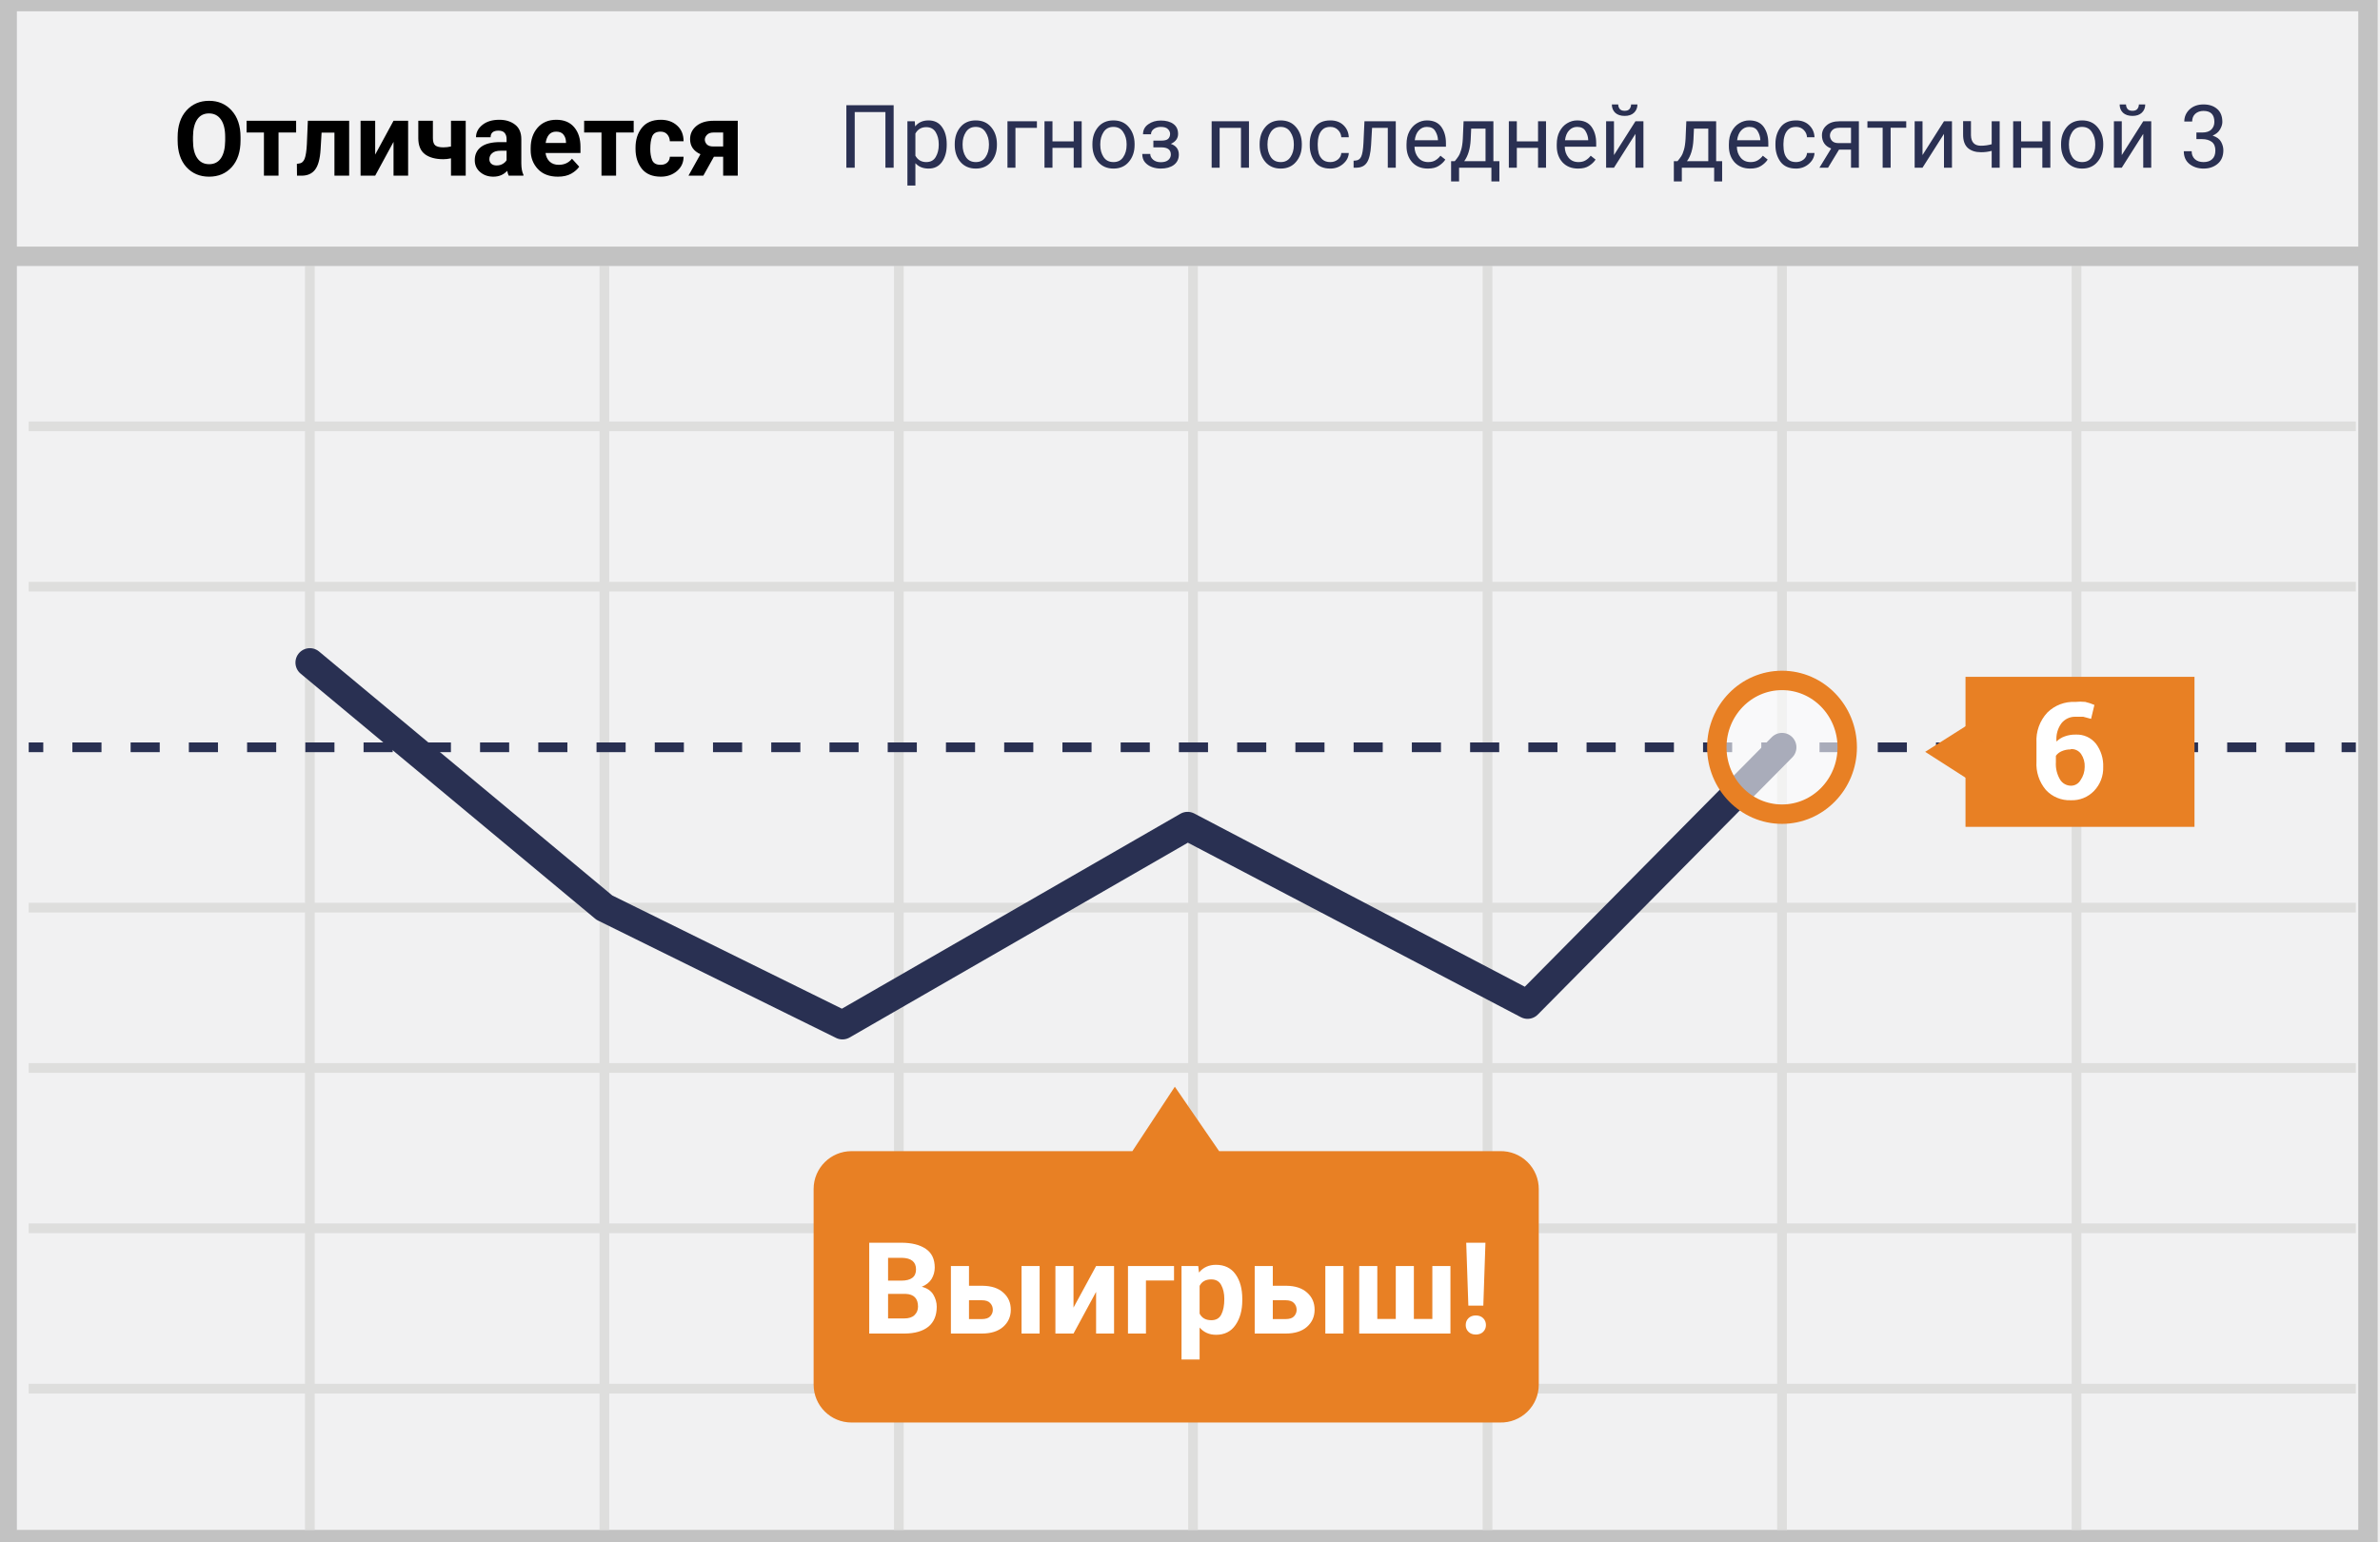
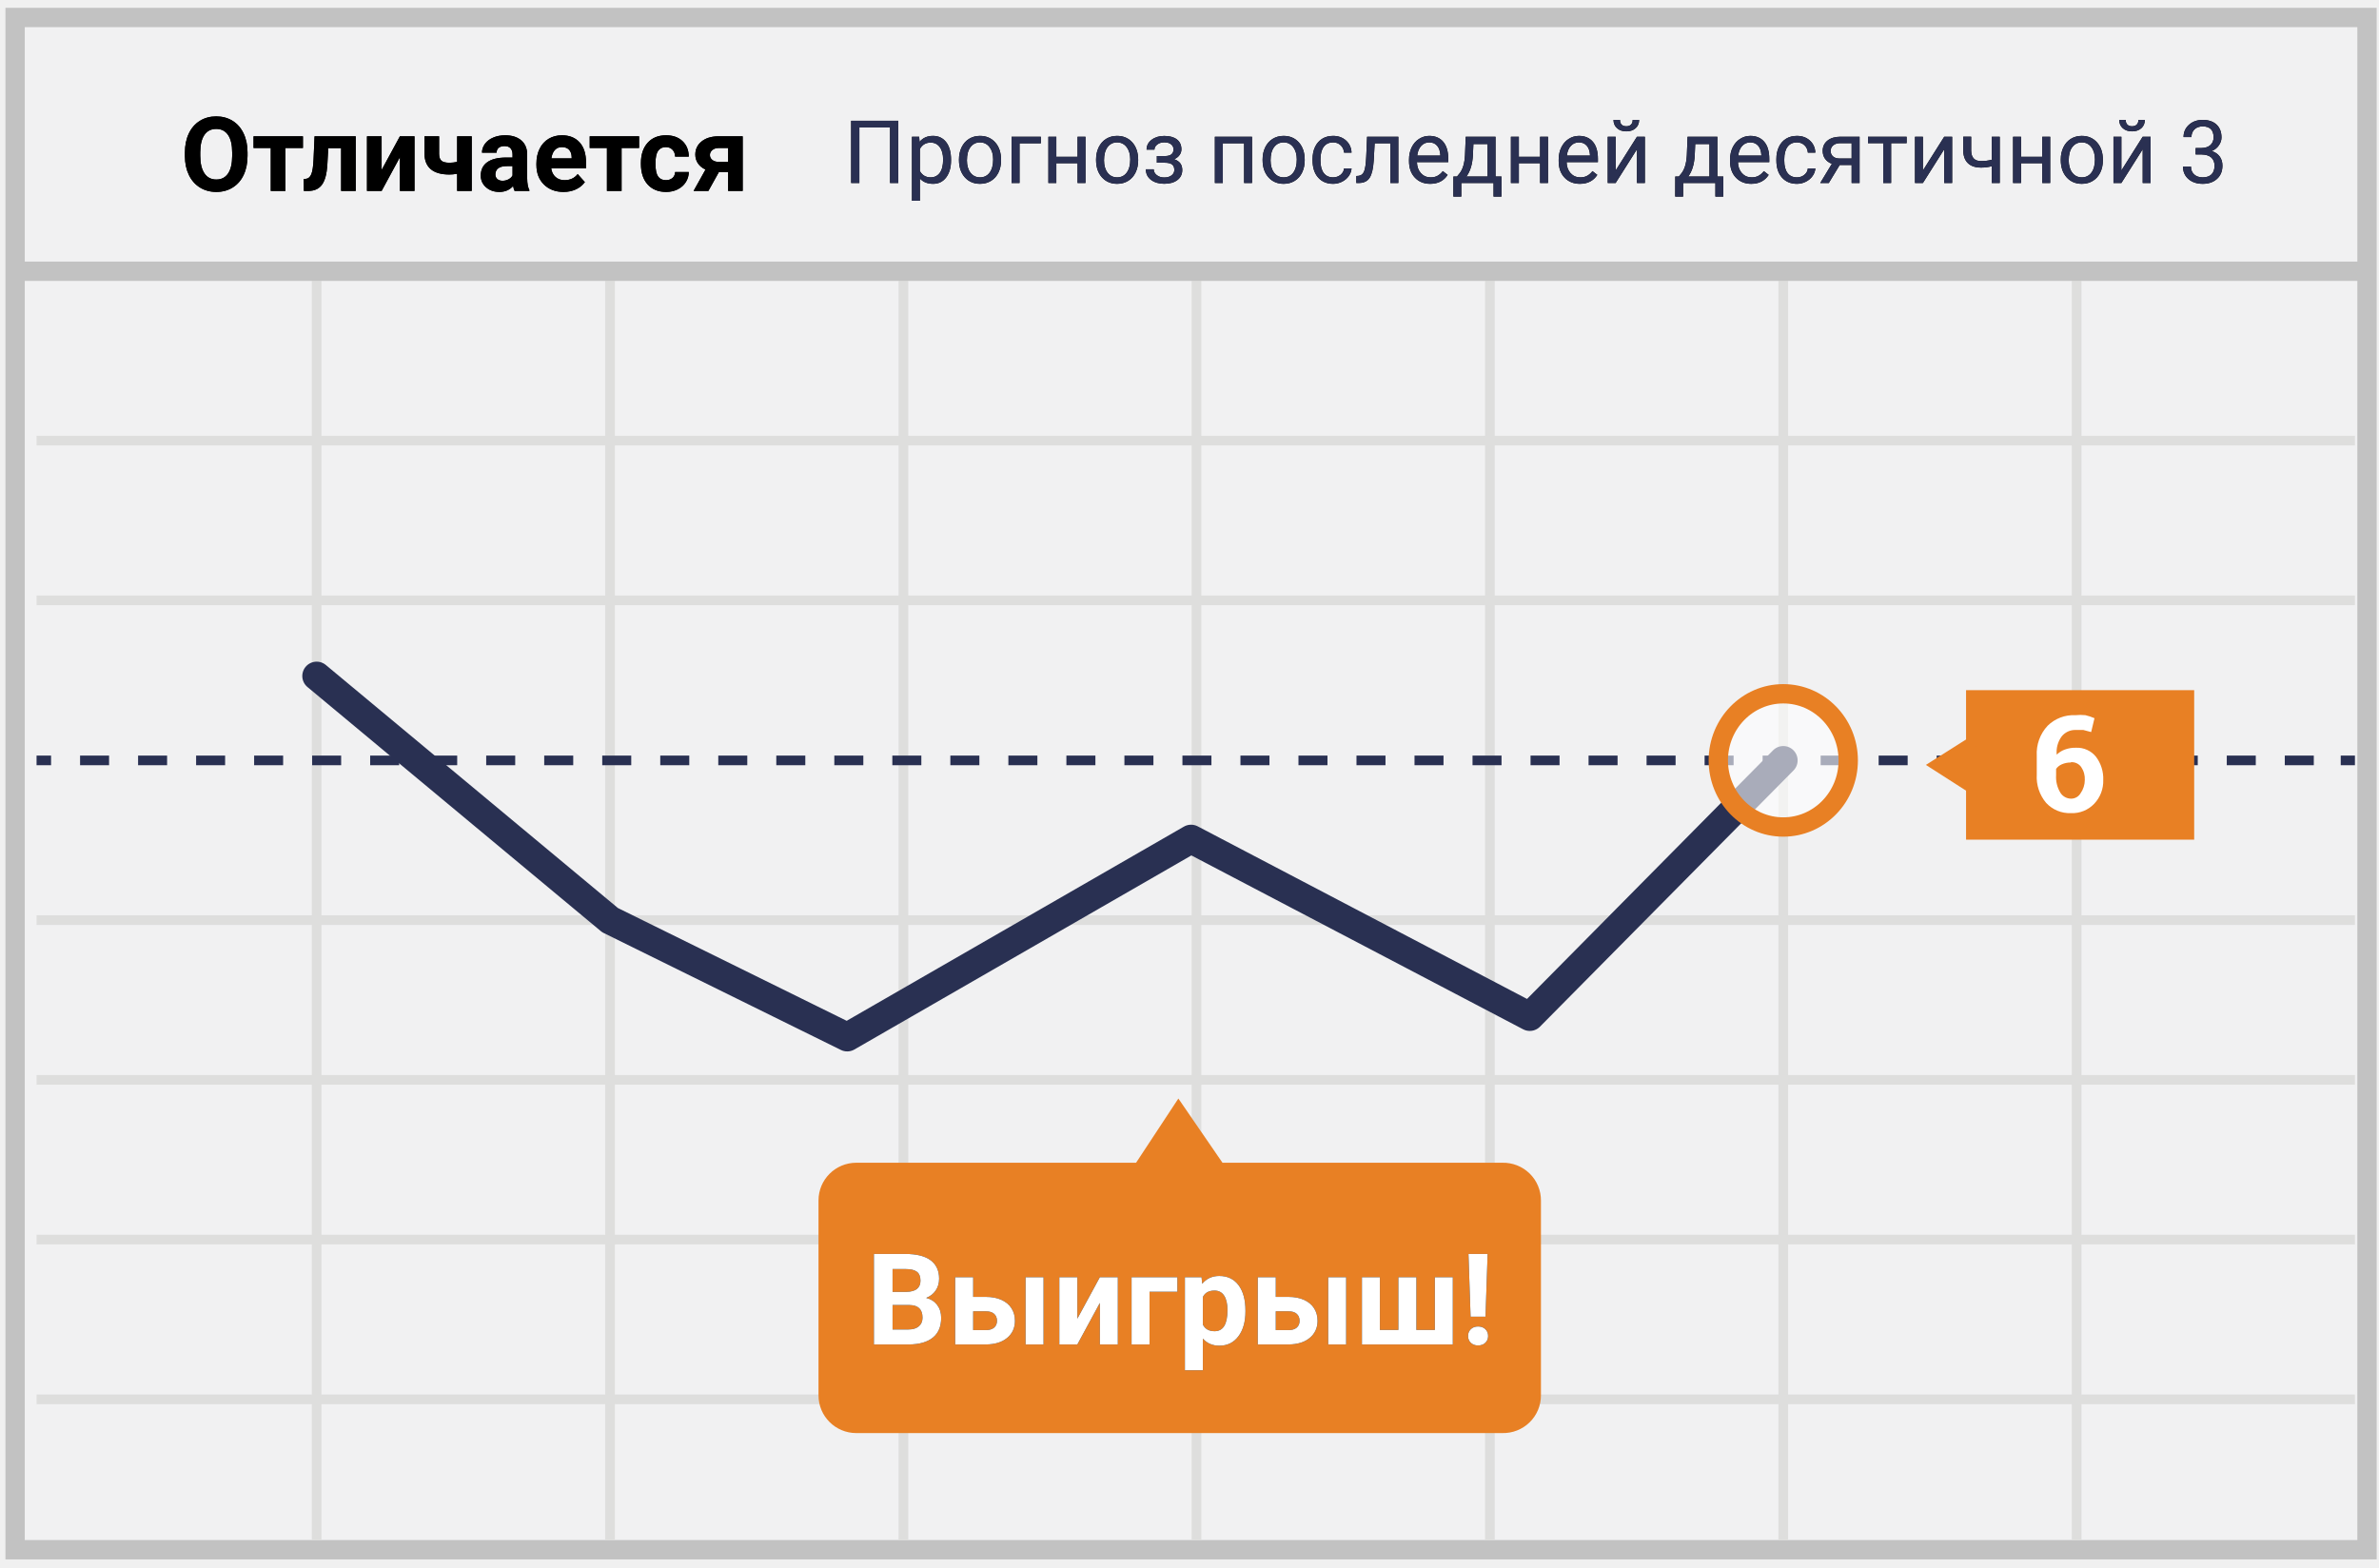
- <svg xmlns="http://www.w3.org/2000/svg" width="298" height="193">
-   <g fill="none" fill-rule="evenodd">
-     <path stroke="#C2C2C2" stroke-width="2.43" fill="#F1F1F2" d="M.899.197h295.595v192.606H.899z" />
-     <text font-family="Roboto-Regular, Roboto" font-size="11" fill="#2A3052">
-       <tspan x="105.02" y="21">Прогноз последней десятичной 3</tspan>
-     </text>
-     <path d="M3.595 53.387h291.38M3.595 73.467h291.38M3.595 133.74h291.38M3.595 153.819h291.38M3.595 173.9h291.38M38.797 33.308V191.59M75.671 33.308V191.59m36.873-158.282V191.59M149.38 33.308V191.59m36.873-158.282V191.59m36.874-158.282V191.59M260 33.308V191.59M3.595 113.662h291.38" stroke="#DEDEDD" stroke-width="1.215" />
-     <path d="M3.595 93.583h1.823" stroke="#293052" stroke-width="1.215" stroke-linejoin="round" />
-     <path d="M9.063 93.583h282.304" stroke="#293052" stroke-width="1.215" stroke-linejoin="round" stroke-dasharray="3.646" />
-     <path d="M293.19 93.583h1.785" stroke="#293052" stroke-width="1.215" stroke-linejoin="round" />
-     <path d="M1.506 32.096h295.595" stroke="#C2C2C2" stroke-width="2.43" fill="#F1F1F2" />
-     <path stroke="#293052" stroke-width="3.608" stroke-linecap="round" stroke-linejoin="round" d="M223.127 93.583l-31.861 32.202-42.57-22.314-43.215 24.89-29.81-14.7-36.874-30.686" />
-     <path d="M187.81 144.159h-35.164l-5.545-8.07-5.316 8.07H106.62a4.741 4.741 0 0 0-4.747 4.735v24.512a4.741 4.741 0 0 0 4.747 4.735h81.19a4.753 4.753 0 0 0 3.43-1.346 4.73 4.73 0 0 0 1.43-3.39v-24.473a4.73 4.73 0 0 0-1.416-3.414 4.753 4.753 0 0 0-3.444-1.36z" fill="#E88024" />
-     <ellipse cx="8.468" cy="8.448" rx="8.165" ry="8.373" opacity=".6" transform="translate(214.658 85.135)" fill="#FFF" />
-     <ellipse stroke="#E88024" stroke-width="2.43" cx="223.127" cy="93.583" rx="8.165" ry="8.373" />
-     <path fill="#E88024" d="M246.101 84.756h28.671v18.79h-28.67z" />
-     <path d="M259.848 87.9a5.748 5.748 0 0 1 1.253 0c.39.092.772.218 1.14.379l-.418 1.743-.988-.265h-.987a2.166 2.166 0 0 0-1.747.833 3.328 3.328 0 0 0-.607 2.273c.29-.287.64-.507 1.025-.644.45-.163.927-.24 1.405-.227.97-.042 1.9.38 2.506 1.136.632.839.954 1.87.912 2.917a4.124 4.124 0 0 1-1.14 2.993 3.802 3.802 0 0 1-2.924 1.175 4.03 4.03 0 0 1-3.113-1.288 5.03 5.03 0 0 1-1.178-3.562v-2.348a5.107 5.107 0 0 1 1.367-3.789 4.64 4.64 0 0 1 3.494-1.326zm-.57 5.948a2.74 2.74 0 0 0-1.139.227 1.746 1.746 0 0 0-.721.569v.795c-.051.77.134 1.536.531 2.198.292.473.81.76 1.367.757a1.368 1.368 0 0 0 1.178-.682c.344-.488.53-1.07.531-1.667.03-.578-.13-1.15-.455-1.629a1.444 1.444 0 0 0-1.292-.606v.038z" fill="#FFF" fill-rule="nonzero" />
-     <path fill="#E88024" d="M249.595 94.151l-3.342 3.334-5.202-3.334 5.202-3.296z" />
-     <text font-family="Roboto-Bold, Roboto" font-size="13" font-weight="bold" fill="#000">
-       <tspan x="21.694" y="22">Отличается</tspan>
-     </text>
-     <text font-family="Roboto-Bold, Roboto" font-size="16" font-weight="bold" fill="#FFF">
-       <tspan x="107.82" y="167">Выигрыш!</tspan>
-     </text>
+ <svg xmlns="http://www.w3.org/2000/svg" xmlns:xlink="http://www.w3.org/1999/xlink" width="299px" height="197px" viewBox="0 0 299 197" version="1.1">
+   <defs>
+     <path d="M111.9,21 L110.863,21 L110.863,14.028 L107.007,14.028 L107.007,21 L105.976,21 L105.976,13.18 L111.9,13.18 L111.9,21 Z M118.528,18.159 C118.528,19.043 118.326,19.756 117.921,20.296 C117.516,20.837 116.968,21.107 116.277,21.107 C115.572,21.107 115.017,20.884 114.612,20.436 L114.612,23.234 L113.619,23.234 L113.619,15.188 L114.526,15.188 L114.575,15.833 C114.979,15.332 115.541,15.081 116.261,15.081 C116.959,15.081 117.512,15.344 117.918,15.871 C118.325,16.397 118.528,17.129 118.528,18.067 L118.528,18.159 Z M117.534,18.046 C117.534,17.391 117.395,16.873 117.115,16.494 C116.836,16.114 116.453,15.924 115.966,15.924 C115.364,15.924 114.913,16.191 114.612,16.725 L114.612,19.501 C114.91,20.031 115.364,20.296 115.977,20.296 C116.453,20.296 116.831,20.108 117.113,19.73 C117.394,19.352 117.534,18.791 117.534,18.046 Z M119.527,18.041 C119.527,17.471 119.639,16.959 119.863,16.504 C120.086,16.05 120.398,15.699 120.797,15.452 C121.196,15.205 121.652,15.081 122.164,15.081 C122.955,15.081 123.595,15.355 124.084,15.903 C124.573,16.451 124.817,17.179 124.817,18.089 L124.817,18.159 C124.817,18.724 124.709,19.232 124.492,19.681 C124.276,20.131 123.966,20.481 123.563,20.731 C123.16,20.982 122.698,21.107 122.175,21.107 C121.387,21.107 120.749,20.833 120.26,20.286 C119.771,19.738 119.527,19.013 119.527,18.11 L119.527,18.041 Z M120.526,18.159 C120.526,18.803 120.675,19.321 120.974,19.711 C121.273,20.101 121.674,20.296 122.175,20.296 C122.68,20.296 123.081,20.099 123.378,19.703 C123.675,19.307 123.824,18.753 123.824,18.041 C123.824,17.403 123.672,16.887 123.37,16.491 C123.067,16.095 122.665,15.897 122.164,15.897 C121.674,15.897 121.278,16.093 120.977,16.483 C120.676,16.873 120.526,17.432 120.526,18.159 Z M129.818,16.01 L127.138,16.01 L127.138,21 L126.139,21 L126.139,15.188 L129.818,15.188 L129.818,16.01 Z M135.425,21 L134.432,21 L134.432,18.519 L131.762,18.519 L131.762,21 L130.763,21 L130.763,15.188 L131.762,15.188 L131.762,17.708 L134.432,17.708 L134.432,15.188 L135.425,15.188 L135.425,21 Z M136.757,18.041 C136.757,17.471 136.869,16.959 137.093,16.504 C137.317,16.05 137.628,15.699 138.028,15.452 C138.427,15.205 138.882,15.081 139.395,15.081 C140.186,15.081 140.826,15.355 141.315,15.903 C141.803,16.451 142.048,17.179 142.048,18.089 L142.048,18.159 C142.048,18.724 141.94,19.232 141.723,19.681 C141.506,20.131 141.197,20.481 140.794,20.731 C140.391,20.982 139.928,21.107 139.405,21.107 C138.618,21.107 137.979,20.833 137.49,20.286 C137.002,19.738 136.757,19.013 136.757,18.11 L136.757,18.041 Z M137.756,18.159 C137.756,18.803 137.906,19.321 138.205,19.711 C138.504,20.101 138.904,20.296 139.405,20.296 C139.91,20.296 140.311,20.099 140.608,19.703 C140.906,19.307 141.054,18.753 141.054,18.041 C141.054,17.403 140.903,16.887 140.6,16.491 C140.298,16.095 139.896,15.897 139.395,15.897 C138.904,15.897 138.508,16.093 138.208,16.483 C137.907,16.873 137.756,17.432 137.756,18.159 Z M146.49,16.778 C146.49,16.506 146.386,16.29 146.178,16.131 C145.971,15.972 145.686,15.892 145.324,15.892 C144.973,15.892 144.681,15.983 144.446,16.166 C144.212,16.349 144.094,16.563 144.094,16.811 L143.106,16.811 C143.106,16.306 143.317,15.892 143.74,15.57 C144.162,15.248 144.69,15.086 145.324,15.086 C146.005,15.086 146.535,15.232 146.914,15.524 C147.294,15.816 147.483,16.232 147.483,16.773 C147.483,17.034 147.405,17.274 147.247,17.493 C147.09,17.711 146.866,17.885 146.576,18.014 C147.252,18.243 147.591,18.694 147.591,19.367 C147.591,19.901 147.385,20.323 146.973,20.635 C146.561,20.946 146.012,21.102 145.324,21.102 C144.655,21.102 144.102,20.938 143.667,20.611 C143.232,20.283 143.015,19.84 143.015,19.281 L144.003,19.281 C144.003,19.564 144.129,19.807 144.382,20.009 C144.634,20.211 144.948,20.312 145.324,20.312 C145.704,20.312 146.01,20.225 146.243,20.049 C146.475,19.874 146.592,19.646 146.592,19.367 C146.592,19.041 146.494,18.808 146.299,18.666 C146.104,18.525 145.8,18.454 145.389,18.454 L144.395,18.454 L144.395,17.616 L145.475,17.616 C146.151,17.598 146.49,17.319 146.49,16.778 Z M156.356,21 L155.363,21 L155.363,16.01 L152.688,16.01 L152.688,21 L151.689,21 L151.689,15.188 L156.356,15.188 L156.356,21 Z M157.688,18.041 C157.688,17.471 157.8,16.959 158.024,16.504 C158.248,16.05 158.559,15.699 158.959,15.452 C159.358,15.205 159.814,15.081 160.326,15.081 C161.117,15.081 161.757,15.355 162.246,15.903 C162.735,16.451 162.979,17.179 162.979,18.089 L162.979,18.159 C162.979,18.724 162.871,19.232 162.654,19.681 C162.437,20.131 162.128,20.481 161.725,20.731 C161.322,20.982 160.859,21.107 160.336,21.107 C159.549,21.107 158.91,20.833 158.422,20.286 C157.933,19.738 157.688,19.013 157.688,18.11 L157.688,18.041 Z M158.688,18.159 C158.688,18.803 158.837,19.321 159.136,19.711 C159.435,20.101 159.835,20.296 160.336,20.296 C160.841,20.296 161.242,20.099 161.54,19.703 C161.837,19.307 161.985,18.753 161.985,18.041 C161.985,17.403 161.834,16.887 161.531,16.491 C161.229,16.095 160.827,15.897 160.326,15.897 C159.835,15.897 159.439,16.093 159.139,16.483 C158.838,16.873 158.688,17.432 158.688,18.159 Z M166.556,20.296 C166.911,20.296 167.22,20.189 167.485,19.974 C167.75,19.759 167.897,19.491 167.926,19.168 L168.866,19.168 C168.848,19.501 168.733,19.818 168.522,20.119 C168.311,20.42 168.029,20.66 167.676,20.839 C167.323,21.018 166.95,21.107 166.556,21.107 C165.765,21.107 165.136,20.843 164.668,20.315 C164.201,19.787 163.967,19.065 163.967,18.148 L163.967,17.981 C163.967,17.416 164.071,16.913 164.279,16.472 C164.486,16.032 164.785,15.69 165.173,15.446 C165.562,15.203 166.021,15.081 166.551,15.081 C167.202,15.081 167.744,15.276 168.176,15.667 C168.607,16.057 168.837,16.563 168.866,17.187 L167.926,17.187 C167.897,16.811 167.755,16.502 167.499,16.26 C167.243,16.018 166.927,15.897 166.551,15.897 C166.046,15.897 165.655,16.079 165.377,16.443 C165.1,16.806 164.961,17.332 164.961,18.019 L164.961,18.207 C164.961,18.877 165.099,19.392 165.375,19.754 C165.65,20.116 166.044,20.296 166.556,20.296 Z M174.747,15.188 L174.747,21 L173.748,21 L173.748,16.01 L171.771,16.01 L171.653,18.186 C171.589,19.185 171.421,19.899 171.151,20.329 C170.881,20.758 170.452,20.982 169.865,21 L169.467,21 L169.467,20.125 L169.752,20.103 C170.074,20.067 170.305,19.881 170.445,19.544 C170.584,19.208 170.674,18.585 170.713,17.675 L170.821,15.188 L174.747,15.188 Z M178.754,21.107 C177.966,21.107 177.325,20.849 176.831,20.331 C176.337,19.814 176.09,19.122 176.09,18.255 L176.09,18.073 C176.09,17.496 176.2,16.982 176.42,16.529 C176.64,16.076 176.948,15.721 177.344,15.465 C177.74,15.209 178.168,15.081 178.63,15.081 C179.386,15.081 179.973,15.33 180.392,15.828 C180.811,16.325 181.021,17.038 181.021,17.965 L181.021,18.379 L177.083,18.379 C177.098,18.952 177.265,19.415 177.586,19.767 C177.906,20.12 178.313,20.296 178.808,20.296 C179.159,20.296 179.456,20.225 179.699,20.082 C179.943,19.938 180.156,19.749 180.338,19.512 L180.945,19.985 C180.458,20.733 179.728,21.107 178.754,21.107 Z M178.63,15.897 C178.229,15.897 177.893,16.043 177.621,16.335 C177.348,16.627 177.18,17.036 177.116,17.562 L180.027,17.562 L180.027,17.487 C179.998,16.982 179.862,16.591 179.619,16.314 C179.375,16.036 179.046,15.897 178.63,15.897 Z M182.122,20.189 L182.465,19.765 C182.852,19.263 183.072,18.511 183.126,17.509 L183.217,15.188 L186.961,15.188 L186.961,20.189 L187.708,20.189 L187.708,22.708 L186.714,22.708 L186.714,21 L182.659,21 L182.659,22.708 L181.665,22.708 L181.67,20.189 L182.122,20.189 Z M183.298,20.189 L185.967,20.189 L185.967,16.107 L184.179,16.107 L184.12,17.493 C184.059,18.649 183.785,19.548 183.298,20.189 Z M193.557,21 L192.563,21 L192.563,18.519 L189.894,18.519 L189.894,21 L188.895,21 L188.895,15.188 L189.894,15.188 L189.894,17.708 L192.563,17.708 L192.563,15.188 L193.557,15.188 L193.557,21 Z M197.563,21.107 C196.776,21.107 196.135,20.849 195.641,20.331 C195.146,19.814 194.899,19.122 194.899,18.255 L194.899,18.073 C194.899,17.496 195.01,16.982 195.23,16.529 C195.45,16.076 195.758,15.721 196.154,15.465 C196.549,15.209 196.978,15.081 197.44,15.081 C198.195,15.081 198.783,15.33 199.202,15.828 C199.621,16.325 199.83,17.038 199.83,17.965 L199.83,18.379 L195.893,18.379 C195.907,18.952 196.075,19.415 196.395,19.767 C196.716,20.12 197.123,20.296 197.617,20.296 C197.968,20.296 198.265,20.225 198.509,20.082 C198.752,19.938 198.965,19.749 199.148,19.512 L199.755,19.985 C199.268,20.733 198.537,21.107 197.563,21.107 Z M197.44,15.897 C197.039,15.897 196.702,16.043 196.43,16.335 C196.158,16.627 195.99,17.036 195.925,17.562 L198.836,17.562 L198.836,17.487 C198.808,16.982 198.672,16.591 198.428,16.314 C198.185,16.036 197.855,15.897 197.44,15.897 Z M204.739,15.188 L205.733,15.188 L205.733,21 L204.739,21 L204.739,16.762 L202.059,21 L201.065,21 L201.065,15.188 L202.059,15.188 L202.059,19.432 L204.739,15.188 Z M205.008,13.072 C205.008,13.506 204.86,13.854 204.565,14.117 C204.269,14.38 203.882,14.512 203.402,14.512 C202.922,14.512 202.534,14.379 202.236,14.114 C201.939,13.849 201.791,13.502 201.791,13.072 L202.602,13.072 C202.602,13.323 202.67,13.519 202.806,13.66 C202.942,13.802 203.14,13.873 203.402,13.873 C203.653,13.873 203.849,13.803 203.99,13.663 C204.131,13.523 204.202,13.326 204.202,13.072 L205.008,13.072 Z M210.003,20.189 L210.347,19.765 C210.733,19.263 210.954,18.511 211.007,17.509 L211.099,15.188 L214.842,15.188 L214.842,20.189 L215.589,20.189 L215.589,22.708 L214.595,22.708 L214.595,21 L210.54,21 L210.54,22.708 L209.546,22.708 L209.552,20.189 L210.003,20.189 Z M211.179,20.189 L213.849,20.189 L213.849,16.107 L212.06,16.107 L212.001,17.493 C211.94,18.649 211.666,19.548 211.179,20.189 Z M219.102,21.107 C218.314,21.107 217.673,20.849 217.179,20.331 C216.685,19.814 216.438,19.122 216.438,18.255 L216.438,18.073 C216.438,17.496 216.548,16.982 216.768,16.529 C216.988,16.076 217.296,15.721 217.692,15.465 C218.087,15.209 218.516,15.081 218.978,15.081 C219.734,15.081 220.321,15.33 220.74,15.828 C221.159,16.325 221.368,17.038 221.368,17.965 L221.368,18.379 L217.431,18.379 C217.445,18.952 217.613,19.415 217.933,19.767 C218.254,20.12 218.661,20.296 219.155,20.296 C219.506,20.296 219.803,20.225 220.047,20.082 C220.29,19.938 220.503,19.749 220.686,19.512 L221.293,19.985 C220.806,20.733 220.076,21.107 219.102,21.107 Z M218.978,15.897 C218.577,15.897 218.24,16.043 217.968,16.335 C217.696,16.627 217.528,17.036 217.463,17.562 L220.375,17.562 L220.375,17.487 C220.346,16.982 220.21,16.591 219.966,16.314 C219.723,16.036 219.393,15.897 218.978,15.897 Z M224.849,20.296 C225.203,20.296 225.513,20.189 225.778,19.974 C226.043,19.759 226.19,19.491 226.218,19.168 L227.158,19.168 C227.14,19.501 227.026,19.818 226.814,20.119 C226.603,20.42 226.321,20.66 225.969,20.839 C225.616,21.018 225.243,21.107 224.849,21.107 C224.057,21.107 223.428,20.843 222.961,20.315 C222.493,19.787 222.26,19.065 222.26,18.148 L222.26,17.981 C222.26,17.416 222.364,16.913 222.571,16.472 C222.779,16.032 223.077,15.69 223.466,15.446 C223.854,15.203 224.313,15.081 224.843,15.081 C225.495,15.081 226.037,15.276 226.468,15.667 C226.899,16.057 227.13,16.563 227.158,17.187 L226.218,17.187 C226.19,16.811 226.047,16.502 225.791,16.26 C225.535,16.018 225.219,15.897 224.843,15.897 C224.338,15.897 223.947,16.079 223.67,16.443 C223.392,16.806 223.253,17.332 223.253,18.019 L223.253,18.207 C223.253,18.877 223.391,19.392 223.667,19.754 C223.943,20.116 224.337,20.296 224.849,20.296 Z M232.717,15.188 L232.717,21 L231.718,21 L231.718,18.739 L230.22,18.739 L228.85,21 L227.776,21 L229.237,18.588 C228.864,18.452 228.579,18.242 228.38,17.957 C228.181,17.673 228.082,17.34 228.082,16.961 C228.082,16.431 228.281,16.004 228.678,15.68 C229.076,15.356 229.607,15.192 230.273,15.188 L232.717,15.188 Z M229.081,16.972 C229.081,17.255 229.178,17.483 229.371,17.656 C229.564,17.83 229.82,17.919 230.139,17.922 L231.718,17.922 L231.718,15.994 L230.29,15.994 C229.921,15.994 229.627,16.085 229.409,16.265 C229.19,16.446 229.081,16.682 229.081,16.972 Z M238.631,15.994 L236.681,15.994 L236.681,21 L235.688,21 L235.688,15.994 L233.775,15.994 L233.775,15.188 L238.631,15.188 L238.631,15.994 Z M243.357,15.188 L244.351,15.188 L244.351,21 L243.357,21 L243.357,16.762 L240.677,21 L239.684,21 L239.684,15.188 L240.677,15.188 L240.677,19.432 L243.357,15.188 Z M250.334,21 L249.335,21 L249.335,18.895 C248.899,19.009 248.451,19.066 247.993,19.066 C247.266,19.066 246.712,18.88 246.33,18.508 C245.949,18.135 245.755,17.605 245.748,16.918 L245.748,15.183 L246.741,15.183 L246.741,16.95 C246.759,17.817 247.176,18.25 247.993,18.25 C248.451,18.25 248.899,18.193 249.335,18.078 L249.335,15.188 L250.334,15.188 L250.334,21 Z M256.672,21 L255.679,21 L255.679,18.519 L253.009,18.519 L253.009,21 L252.01,21 L252.01,15.188 L253.009,15.188 L253.009,17.708 L255.679,17.708 L255.679,15.188 L256.672,15.188 L256.672,21 Z M258.004,18.041 C258.004,17.471 258.116,16.959 258.34,16.504 C258.564,16.05 258.875,15.699 259.275,15.452 C259.674,15.205 260.13,15.081 260.642,15.081 C261.433,15.081 262.073,15.355 262.562,15.903 C263.051,16.451 263.295,17.179 263.295,18.089 L263.295,18.159 C263.295,18.724 263.187,19.232 262.97,19.681 C262.753,20.131 262.444,20.481 262.041,20.731 C261.638,20.982 261.175,21.107 260.652,21.107 C259.865,21.107 259.226,20.833 258.738,20.286 C258.249,19.738 258.004,19.013 258.004,18.11 L258.004,18.041 Z M259.003,18.159 C259.003,18.803 259.153,19.321 259.452,19.711 C259.751,20.101 260.151,20.296 260.652,20.296 C261.157,20.296 261.558,20.099 261.855,19.703 C262.153,19.307 262.301,18.753 262.301,18.041 C262.301,17.403 262.15,16.887 261.847,16.491 C261.545,16.095 261.143,15.897 260.642,15.897 C260.151,15.897 259.755,16.093 259.455,16.483 C259.154,16.873 259.003,17.432 259.003,18.159 Z M268.301,15.188 L269.294,15.188 L269.294,21 L268.301,21 L268.301,16.762 L265.621,21 L264.627,21 L264.627,15.188 L265.621,15.188 L265.621,19.432 L268.301,15.188 Z M268.569,13.072 C268.569,13.506 268.422,13.854 268.126,14.117 C267.831,14.38 267.443,14.512 266.963,14.512 C266.484,14.512 266.095,14.379 265.798,14.114 C265.501,13.849 265.352,13.502 265.352,13.072 L266.163,13.072 C266.163,13.323 266.231,13.519 266.367,13.66 C266.503,13.802 266.702,13.873 266.963,13.873 C267.214,13.873 267.41,13.803 267.552,13.663 C267.693,13.523 267.764,13.326 267.764,13.072 L268.569,13.072 Z M274.956,16.606 L275.702,16.606 C276.171,16.599 276.54,16.476 276.809,16.236 C277.077,15.996 277.211,15.672 277.211,15.264 C277.211,14.347 276.755,13.889 275.842,13.889 C275.412,13.889 275.069,14.011 274.813,14.257 C274.557,14.502 274.429,14.827 274.429,15.231 L273.436,15.231 C273.436,14.612 273.662,14.097 274.115,13.687 C274.568,13.277 275.144,13.072 275.842,13.072 C276.579,13.072 277.158,13.267 277.577,13.658 C277.996,14.048 278.205,14.59 278.205,15.285 C278.205,15.625 278.095,15.955 277.875,16.273 C277.655,16.592 277.355,16.83 276.975,16.988 C277.405,17.124 277.737,17.349 277.971,17.665 C278.206,17.98 278.323,18.365 278.323,18.819 C278.323,19.521 278.094,20.078 277.636,20.49 C277.177,20.902 276.581,21.107 275.847,21.107 C275.113,21.107 274.516,20.909 274.056,20.511 C273.596,20.114 273.366,19.589 273.366,18.938 L274.365,18.938 C274.365,19.349 274.499,19.679 274.768,19.926 C275.036,20.173 275.396,20.296 275.847,20.296 C276.327,20.296 276.694,20.171 276.948,19.92 C277.202,19.67 277.33,19.31 277.33,18.841 C277.33,18.386 277.19,18.037 276.911,17.793 C276.631,17.55 276.229,17.425 275.702,17.417 L274.956,17.417 L274.956,16.606 Z" id="path-1" />
+     <path d="M30.111,17.588 C30.111,18.498 29.95,19.296 29.628,19.981 C29.307,20.667 28.847,21.196 28.248,21.568 C27.649,21.941 26.962,22.127 26.188,22.127 C25.422,22.127 24.739,21.943 24.138,21.575 C23.537,21.207 23.071,20.681 22.741,19.997 C22.411,19.314 22.244,18.528 22.24,17.639 L22.24,17.182 C22.24,16.272 22.404,15.471 22.732,14.78 C23.06,14.088 23.523,13.557 24.122,13.186 C24.721,12.816 25.405,12.631 26.175,12.631 C26.945,12.631 27.63,12.816 28.229,13.186 C28.828,13.557 29.291,14.088 29.619,14.78 C29.947,15.471 30.111,16.27 30.111,17.176 L30.111,17.588 Z M28.181,17.169 C28.181,16.2 28.008,15.464 27.661,14.96 C27.314,14.457 26.819,14.205 26.175,14.205 C25.536,14.205 25.043,14.454 24.696,14.951 C24.349,15.448 24.174,16.177 24.169,17.138 L24.169,17.588 C24.169,18.532 24.343,19.264 24.69,19.785 C25.037,20.305 25.536,20.565 26.188,20.565 C26.827,20.565 27.318,20.315 27.661,19.813 C28.003,19.312 28.177,18.581 28.181,17.62 L28.181,17.169 Z M37.074,16.604 L34.872,16.604 L34.872,22 L33.031,22 L33.031,16.604 L30.866,16.604 L30.866,15.132 L37.074,15.132 L37.074,16.604 Z M43.708,15.132 L43.708,22 L41.873,22 L41.873,16.617 L40.254,16.617 L40.14,18.737 C40.068,19.867 39.846,20.69 39.474,21.207 C39.101,21.723 38.547,21.987 37.811,22 L37.188,22 L37.169,20.508 L37.398,20.489 C37.728,20.464 37.969,20.269 38.122,19.905 C38.274,19.541 38.369,18.921 38.407,18.045 L38.534,15.132 L43.708,15.132 Z M49.262,15.132 L51.096,15.132 L51.096,22 L49.262,22 L49.262,17.76 L46.964,22 L45.123,22 L45.123,15.132 L46.964,15.132 L46.964,19.366 L49.262,15.132 Z M58.288,22 L56.454,22 L56.454,19.842 C56.111,19.905 55.791,19.937 55.495,19.937 C54.458,19.937 53.678,19.717 53.153,19.277 C52.628,18.837 52.361,18.194 52.353,17.347 L52.353,15.132 L54.188,15.132 L54.188,17.347 C54.192,17.745 54.289,18.03 54.479,18.201 C54.67,18.372 55.008,18.458 55.495,18.458 C55.8,18.458 56.119,18.422 56.454,18.35 L56.454,15.132 L58.288,15.132 L58.288,22 Z M63.677,22 C63.593,21.835 63.531,21.63 63.493,21.384 C63.049,21.879 62.471,22.127 61.76,22.127 C61.087,22.127 60.53,21.932 60.088,21.543 C59.645,21.154 59.424,20.663 59.424,20.07 C59.424,19.342 59.694,18.784 60.234,18.395 C60.773,18.005 61.553,17.808 62.573,17.804 L63.417,17.804 L63.417,17.411 C63.417,17.093 63.336,16.839 63.173,16.649 C63.01,16.458 62.753,16.363 62.401,16.363 C62.092,16.363 61.85,16.437 61.675,16.585 C61.499,16.734 61.411,16.937 61.411,17.195 L59.577,17.195 C59.577,16.797 59.699,16.429 59.945,16.09 C60.19,15.752 60.537,15.486 60.986,15.294 C61.434,15.101 61.938,15.005 62.497,15.005 C63.343,15.005 64.015,15.218 64.512,15.643 C65.009,16.068 65.258,16.666 65.258,17.436 L65.258,20.413 C65.262,21.065 65.353,21.558 65.531,21.892 L65.531,22 L63.677,22 Z M62.16,20.724 C62.431,20.724 62.681,20.664 62.909,20.543 C63.138,20.423 63.307,20.261 63.417,20.058 L63.417,18.877 L62.731,18.877 C61.813,18.877 61.324,19.194 61.265,19.829 L61.259,19.937 C61.259,20.166 61.339,20.354 61.5,20.502 C61.661,20.65 61.881,20.724 62.16,20.724 Z M69.828,22.127 C68.821,22.127 68.001,21.818 67.368,21.2 C66.736,20.582 66.419,19.759 66.419,18.731 L66.419,18.553 C66.419,17.863 66.553,17.247 66.819,16.703 C67.086,16.159 67.464,15.74 67.952,15.446 C68.441,15.152 68.999,15.005 69.625,15.005 C70.564,15.005 71.304,15.301 71.844,15.894 C72.383,16.486 72.653,17.326 72.653,18.414 L72.653,19.163 L68.279,19.163 C68.339,19.611 68.517,19.971 68.816,20.242 C69.114,20.513 69.492,20.648 69.949,20.648 C70.655,20.648 71.208,20.392 71.605,19.88 L72.507,20.889 C72.232,21.278 71.859,21.582 71.39,21.8 C70.92,22.018 70.399,22.127 69.828,22.127 Z M69.619,16.49 C69.255,16.49 68.96,16.613 68.733,16.858 C68.507,17.104 68.362,17.455 68.298,17.912 L70.85,17.912 L70.85,17.766 C70.842,17.36 70.732,17.046 70.52,16.823 C70.308,16.601 70.008,16.49 69.619,16.49 Z M79.324,16.604 L77.122,16.604 L77.122,22 L75.281,22 L75.281,16.604 L73.116,16.604 L73.116,15.132 L79.324,15.132 L79.324,16.604 Z M82.695,20.648 C83.033,20.648 83.308,20.555 83.52,20.369 C83.732,20.182 83.842,19.935 83.85,19.626 L85.57,19.626 C85.566,20.091 85.439,20.518 85.189,20.905 C84.94,21.292 84.598,21.593 84.164,21.806 C83.731,22.02 83.251,22.127 82.727,22.127 C81.745,22.127 80.97,21.815 80.403,21.191 C79.836,20.566 79.553,19.704 79.553,18.604 L79.553,18.483 C79.553,17.425 79.834,16.581 80.397,15.951 C80.96,15.32 81.732,15.005 82.714,15.005 C83.573,15.005 84.262,15.249 84.78,15.738 C85.298,16.227 85.562,16.877 85.57,17.69 L83.85,17.69 C83.842,17.334 83.732,17.046 83.52,16.823 C83.308,16.601 83.029,16.49 82.682,16.49 C82.255,16.49 81.932,16.646 81.714,16.957 C81.496,17.268 81.387,17.772 81.387,18.471 L81.387,18.661 C81.387,19.368 81.495,19.876 81.711,20.185 C81.927,20.493 82.255,20.648 82.695,20.648 Z M92.343,15.132 L92.343,22 L90.515,22 L90.515,19.626 L89.354,19.626 L88.033,22 L86.173,22 L87.671,19.315 C87.261,19.125 86.945,18.866 86.722,18.541 C86.5,18.215 86.389,17.844 86.389,17.43 C86.389,16.765 86.646,16.22 87.16,15.795 C87.675,15.37 88.363,15.149 89.227,15.132 L92.343,15.132 Z M89.258,18.344 L90.515,18.344 L90.515,16.604 L89.322,16.604 C88.996,16.604 88.731,16.69 88.528,16.862 C88.325,17.033 88.224,17.241 88.224,17.487 C88.224,17.732 88.321,17.935 88.516,18.096 C88.71,18.257 88.958,18.34 89.258,18.344 Z" id="path-2" />
+     <path d="M108.836,167 L108.836,155.625 L112.82,155.625 C114.201,155.625 115.247,155.889 115.961,156.418 C116.674,156.947 117.031,157.721 117.031,158.742 C117.031,159.299 116.888,159.79 116.602,160.215 C116.315,160.639 115.917,160.951 115.406,161.148 C115.99,161.294 116.449,161.589 116.785,162.031 C117.121,162.474 117.289,163.016 117.289,163.656 C117.289,164.75 116.94,165.578 116.242,166.141 C115.544,166.703 114.549,166.99 113.258,167 L108.836,167 Z M111.18,162.047 L111.18,165.117 L113.188,165.117 C113.74,165.117 114.171,164.986 114.48,164.723 C114.79,164.46 114.945,164.096 114.945,163.633 C114.945,162.591 114.406,162.062 113.328,162.047 L111.18,162.047 Z M111.18,160.391 L112.914,160.391 C114.096,160.37 114.688,159.898 114.688,158.977 C114.688,158.461 114.538,158.09 114.238,157.863 C113.939,157.637 113.466,157.523 112.82,157.523 L111.18,157.523 L111.18,160.391 Z M121.312,161.023 L122.93,161.023 C123.659,161.023 124.299,161.146 124.852,161.391 C125.404,161.635 125.827,161.986 126.121,162.441 C126.415,162.897 126.562,163.427 126.562,164.031 C126.562,164.922 126.233,165.639 125.574,166.184 C124.915,166.728 124.018,167 122.883,167 L119.047,167 L119.047,158.547 L121.312,158.547 L121.312,161.023 Z M130.156,167 L127.898,167 L127.898,158.547 L130.156,158.547 L130.156,167 Z M121.312,162.836 L121.312,165.195 L122.914,165.195 C123.362,165.195 123.706,165.091 123.945,164.883 C124.185,164.674 124.305,164.391 124.305,164.031 C124.305,163.667 124.188,163.376 123.953,163.16 C123.719,162.944 123.372,162.836 122.914,162.836 L121.312,162.836 Z M137.234,158.547 L139.492,158.547 L139.492,167 L137.234,167 L137.234,161.781 L134.406,167 L132.141,167 L132.141,158.547 L134.406,158.547 L134.406,163.758 L137.234,158.547 Z M146.977,160.375 L143.477,160.375 L143.477,167 L141.219,167 L141.219,158.547 L146.977,158.547 L146.977,160.375 Z M155.531,162.852 C155.531,164.154 155.236,165.197 154.645,165.98 C154.053,166.764 153.255,167.156 152.25,167.156 C151.396,167.156 150.706,166.859 150.18,166.266 L150.18,170.25 L147.922,170.25 L147.922,158.547 L150.016,158.547 L150.094,159.375 C150.641,158.719 151.354,158.391 152.234,158.391 C153.276,158.391 154.086,158.776 154.664,159.547 C155.242,160.318 155.531,161.38 155.531,162.734 L155.531,162.852 Z M153.273,162.688 C153.273,161.901 153.134,161.294 152.855,160.867 C152.577,160.44 152.172,160.227 151.641,160.227 C150.932,160.227 150.445,160.497 150.18,161.039 L150.18,164.5 C150.456,165.057 150.948,165.336 151.656,165.336 C152.734,165.336 153.273,164.453 153.273,162.688 Z M159.344,161.023 L160.961,161.023 C161.69,161.023 162.331,161.146 162.883,161.391 C163.435,161.635 163.858,161.986 164.152,162.441 C164.447,162.897 164.594,163.427 164.594,164.031 C164.594,164.922 164.264,165.639 163.605,166.184 C162.947,166.728 162.049,167 160.914,167 L157.078,167 L157.078,158.547 L159.344,158.547 L159.344,161.023 Z M168.188,167 L165.93,167 L165.93,158.547 L168.188,158.547 L168.188,167 Z M159.344,162.836 L159.344,165.195 L160.945,165.195 C161.393,165.195 161.737,165.091 161.977,164.883 C162.216,164.674 162.336,164.391 162.336,164.031 C162.336,163.667 162.219,163.376 161.984,163.16 C161.75,162.944 161.404,162.836 160.945,162.836 L159.344,162.836 Z M172.43,158.547 L172.43,165.18 L174.75,165.18 L174.75,158.547 L177.016,158.547 L177.016,165.18 L179.336,165.18 L179.336,158.547 L181.594,158.547 L181.594,167 L170.172,167 L170.172,158.547 L172.43,158.547 Z M185.703,163.508 L183.828,163.508 L183.562,155.625 L185.969,155.625 L185.703,163.508 Z M184.766,164.742 C185.146,164.742 185.452,164.854 185.684,165.078 C185.915,165.302 186.031,165.589 186.031,165.938 C186.031,166.281 185.915,166.565 185.684,166.789 C185.452,167.013 185.146,167.125 184.766,167.125 C184.391,167.125 184.087,167.013 183.855,166.789 C183.624,166.565 183.508,166.281 183.508,165.938 C183.508,165.594 183.624,165.309 183.855,165.082 C184.087,164.855 184.391,164.742 184.766,164.742 Z" id="path-3" />
+   </defs>
+   <g id="RUSSIAN--Differs" stroke="none" stroke-width="1" fill="none" fill-rule="evenodd">
+     <g transform="translate(1, 2)">
+       <polygon id="Path" stroke="#C2C2C2" stroke-width="2.43" fill="#F1F1F2" points="0.899 0.197 296.494 0.197 296.494 192.803 0.899 192.803" />
+       <g id="Прогноз-последней-десятичной-3">
+         <use fill="#000000" xlink:href="#path-1" />
+         <use fill="#2A3052" xlink:href="#path-1" />
+       </g>
+       <path d="M3.595,53.387 L294.975,53.387 M3.595,73.466 L294.975,73.466 M3.595,133.741 L294.975,133.741 M3.595,153.819 L294.975,153.819 M3.595,173.898 L294.975,173.898 M38.797,33.308 L38.797,191.59 M75.671,33.308 L75.671,191.59 M112.544,33.308 L112.544,191.59 M149.38,33.308 L149.38,191.59 M186.253,33.308 L186.253,191.59 M223.127,33.308 L223.127,191.59 M260,33.308 L260,191.59 M3.595,113.662 L294.975,113.662" id="Shape" stroke="#DEDEDD" stroke-width="1.215" />
+       <path d="M3.595,93.583 L5.418,93.583" id="Path" stroke="#293052" stroke-width="1.215" stroke-linejoin="round" />
+       <path d="M9.063,93.583 L291.367,93.583" id="Path" stroke="#293052" stroke-width="1.215" stroke-linejoin="round" stroke-dasharray="3.646" />
+       <path d="M293.19,93.583 L294.975,93.583" id="Path" stroke="#293052" stroke-width="1.215" stroke-linejoin="round" />
+       <path d="M1.506,32.096 L297.101,32.096" id="Path" stroke="#C2C2C2" stroke-width="2.43" fill="#F1F1F2" />
+       <polyline id="Path" stroke="#293052" stroke-width="3.608" stroke-linecap="round" stroke-linejoin="round" points="223.127 93.583 191.266 125.785 148.696 103.471 105.481 128.361 75.671 113.662 38.797 82.975" />
+       <path d="M187.81,144.159 L152.646,144.159 L147.101,136.089 L141.785,144.159 L106.62,144.159 C103.999,144.159 101.873,146.279 101.873,148.894 L101.873,173.406 C101.873,176.021 103.999,178.141 106.62,178.141 L187.81,178.141 C189.089,178.172 190.326,177.687 191.241,176.795 C192.156,175.904 192.671,174.682 192.671,173.406 L192.671,148.932 C192.682,147.65 192.17,146.418 191.254,145.518 C190.338,144.619 189.095,144.128 187.81,144.159 Z" id="Path" fill="#E88024" />
+       <g id="Group" opacity="0.6" transform="translate(214.6582, 85.13461)" fill="#FFFFFF">
+         <ellipse id="Oval" cx="8.468" cy="8.448" rx="8.165" ry="8.373" />
+       </g>
+       <ellipse id="Oval" stroke="#E88024" stroke-width="2.43" cx="223.127" cy="93.583" rx="8.165" ry="8.373" />
+       <polygon id="Path" fill="#E88024" points="246.101 84.756 274.772 84.756 274.772 103.547 246.101 103.547" />
+       <path d="M259.848,87.9 C260.265,87.855 260.685,87.855 261.101,87.9 C261.492,87.992 261.873,88.118 262.241,88.279 L261.823,90.022 L260.835,89.757 L259.848,89.757 C259.167,89.745 258.52,90.053 258.101,90.59 C257.629,91.249 257.413,92.057 257.494,92.863 C257.784,92.576 258.134,92.356 258.519,92.219 C258.969,92.056 259.446,91.978 259.924,91.992 C260.893,91.95 261.825,92.372 262.43,93.128 C263.062,93.967 263.384,94.997 263.342,96.045 C263.381,97.155 262.97,98.234 262.203,99.038 C261.444,99.834 260.378,100.262 259.278,100.213 C258.102,100.258 256.964,99.788 256.165,98.925 C255.328,97.933 254.906,96.657 254.987,95.363 L254.987,93.015 C254.905,91.618 255.399,90.249 256.354,89.226 C257.281,88.314 258.549,87.833 259.848,87.9 Z M259.278,93.848 C258.887,93.842 258.498,93.919 258.139,94.075 C257.852,94.197 257.603,94.393 257.418,94.644 L257.418,95.439 C257.367,96.209 257.552,96.975 257.949,97.637 C258.241,98.11 258.759,98.397 259.316,98.394 C259.802,98.392 260.251,98.132 260.494,97.712 C260.838,97.224 261.023,96.642 261.025,96.045 C261.056,95.467 260.896,94.895 260.57,94.416 C260.276,94.001 259.786,93.771 259.278,93.81 L259.278,93.848 Z" id="Shape" fill="#FFFFFF" fill-rule="nonzero" />
+       <polygon id="Path" fill="#E88024" points="249.595 94.151 246.253 97.485 241.051 94.151 246.253 90.855" />
+       <g id="Отличается" fill="#000000">
+         <use xlink:href="#path-2" />
+         <use xlink:href="#path-2" />
+       </g>
+       <g id="Выигрыш!">
+         <use fill="#000000" xlink:href="#path-3" />
+         <use fill="#FFFFFF" xlink:href="#path-3" />
+       </g>
+     </g>
  </g>
</svg>
